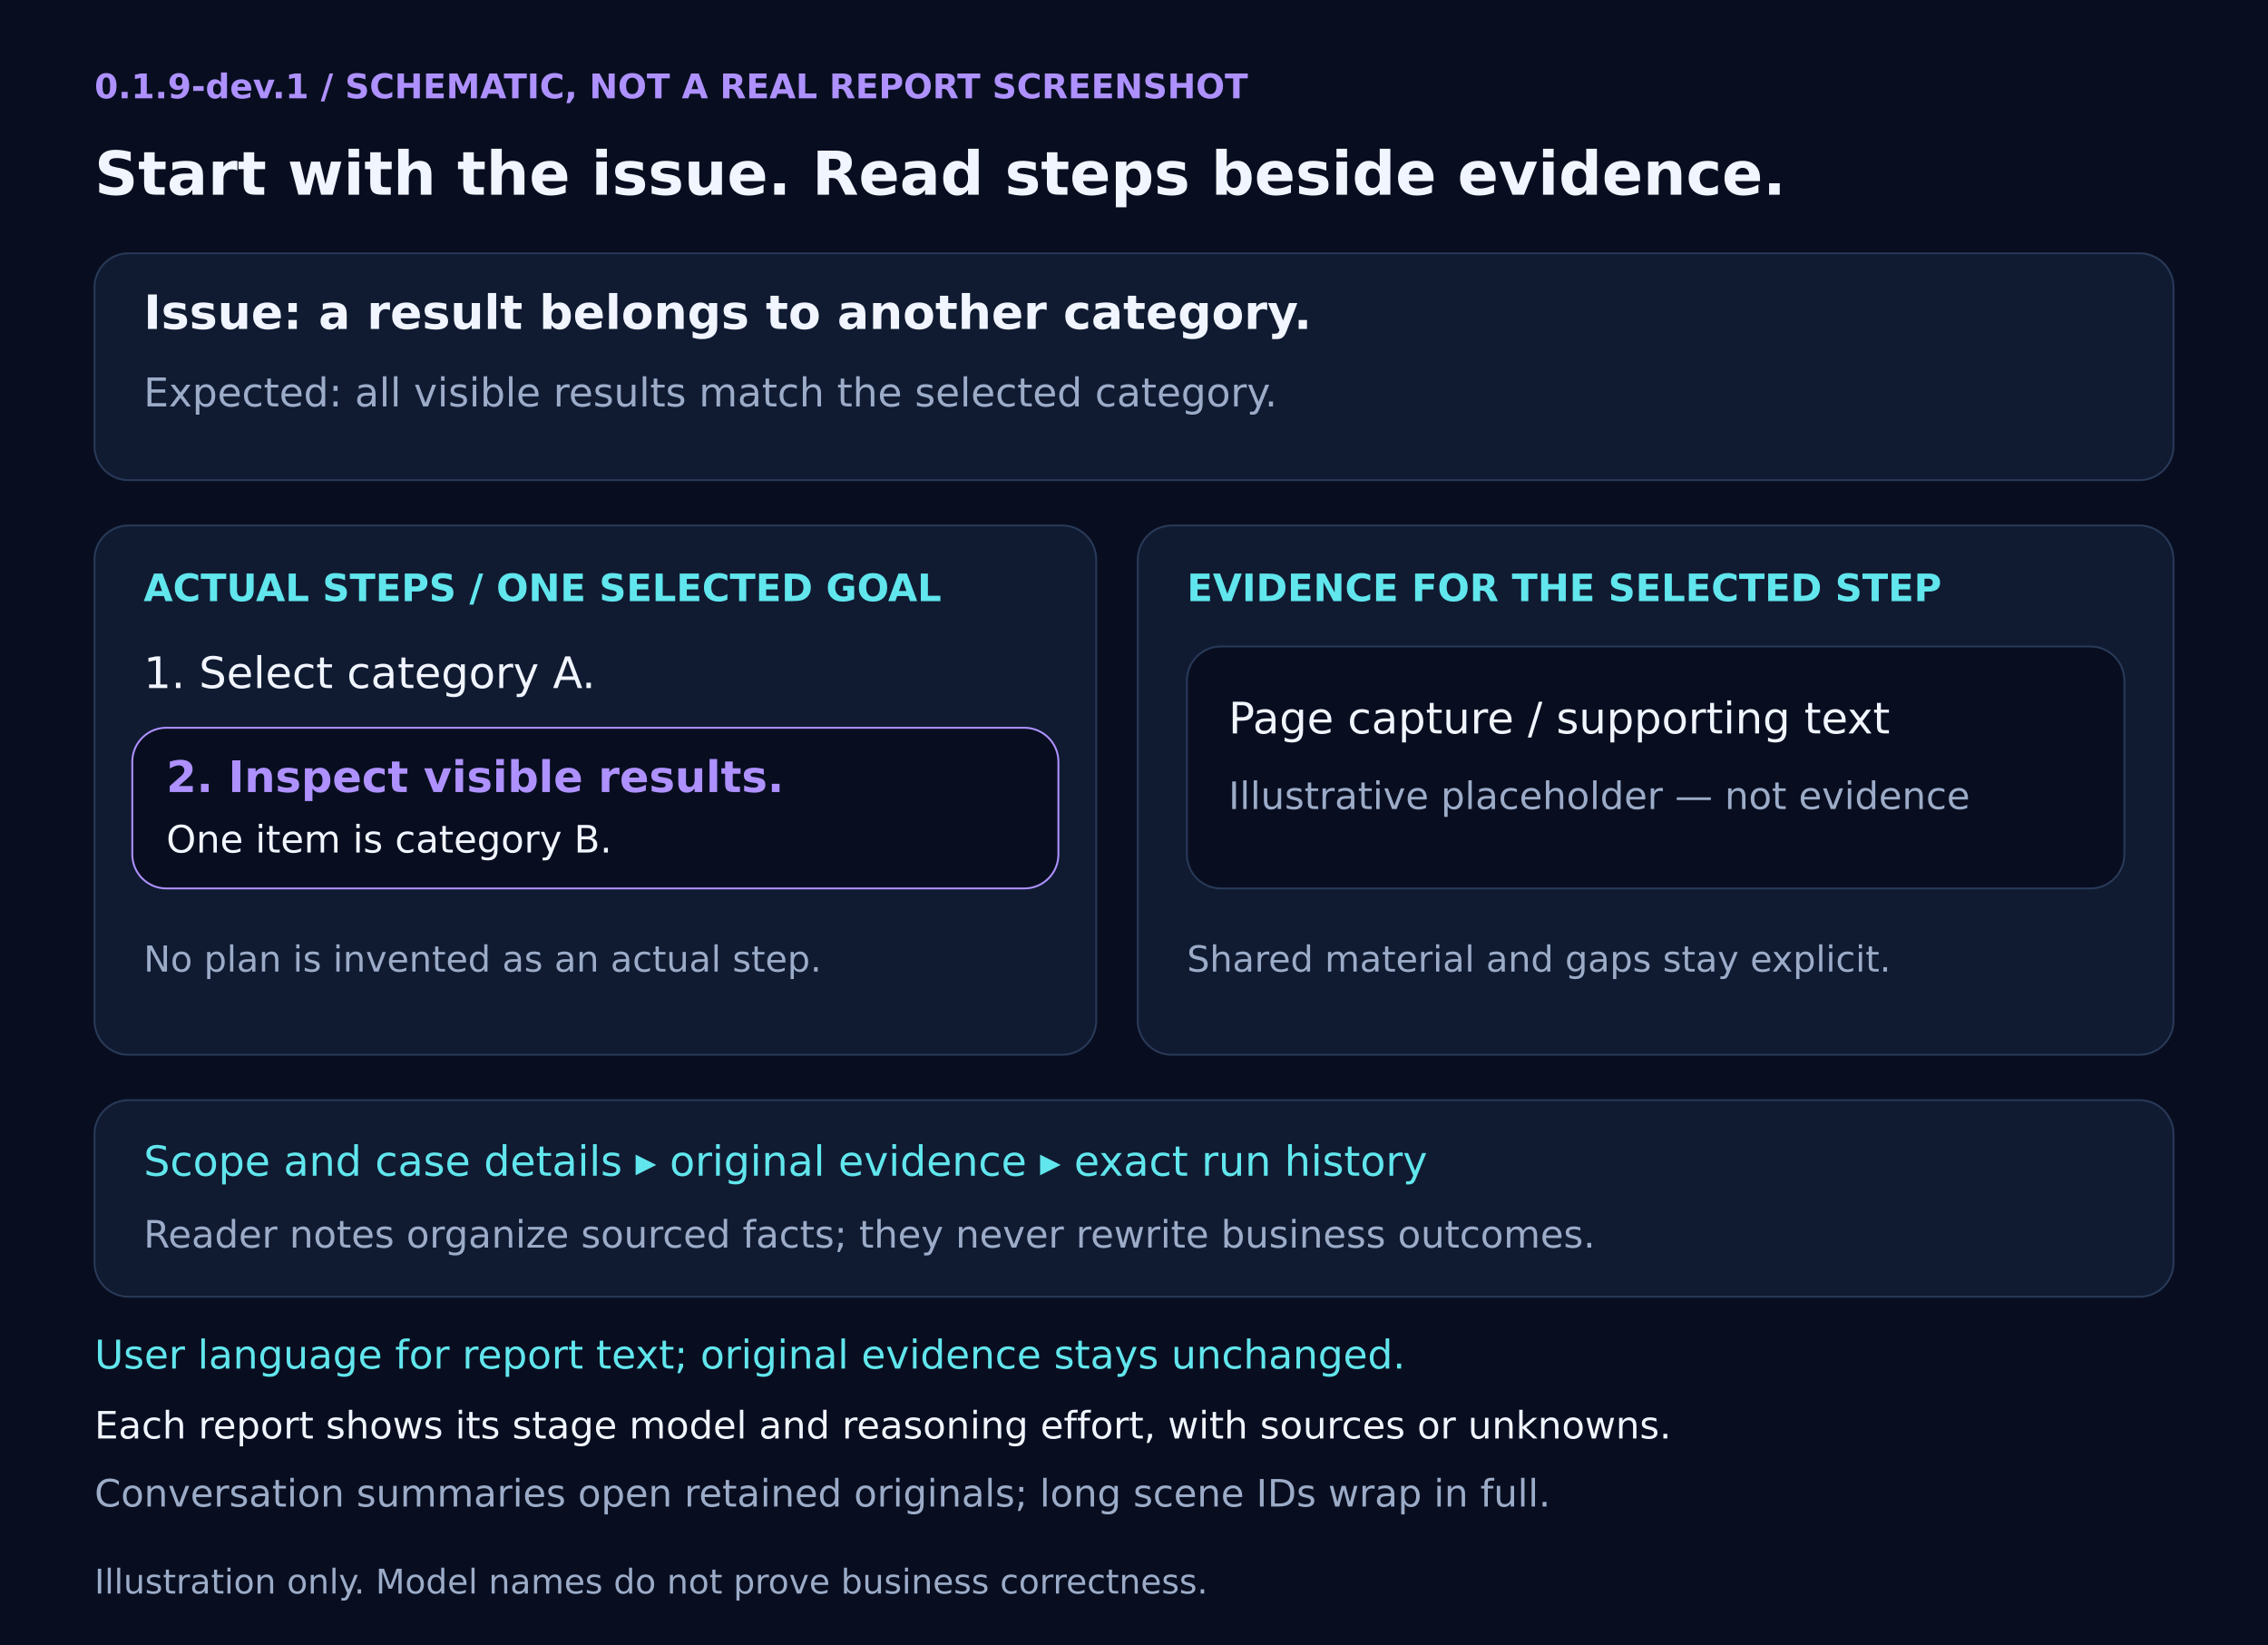
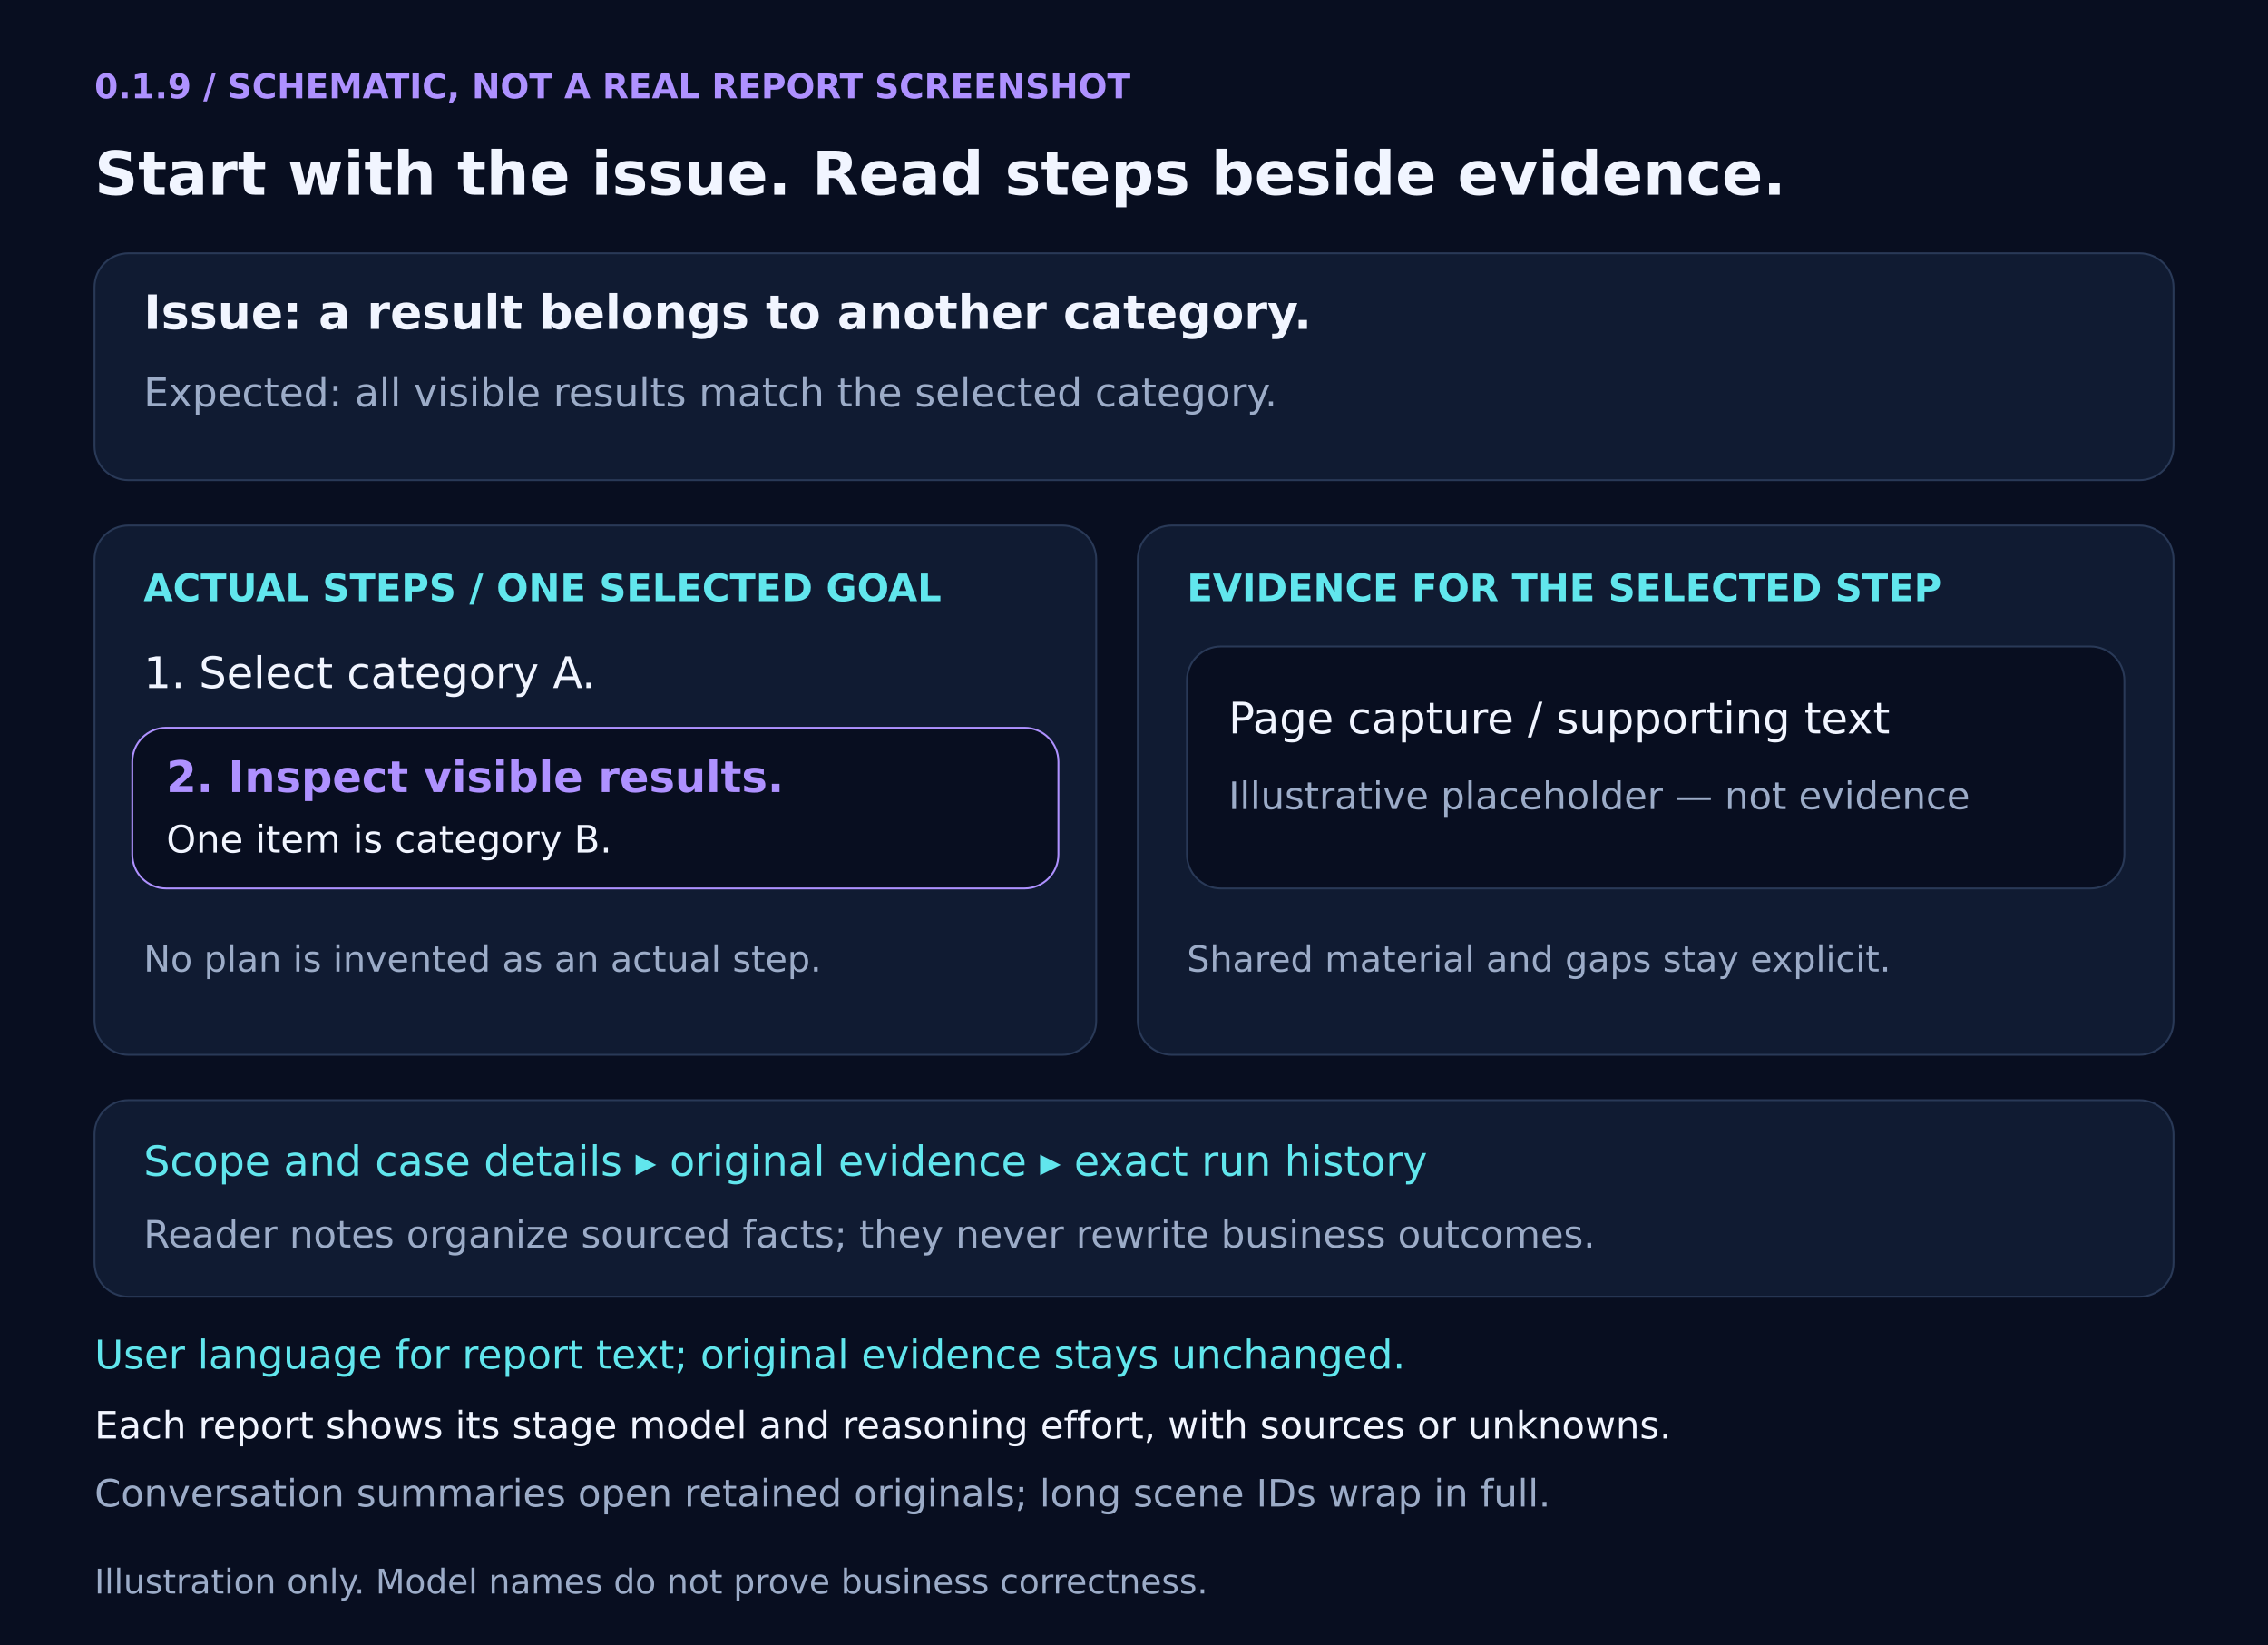
<svg xmlns="http://www.w3.org/2000/svg" width="1200" height="870" viewBox="0 0 1200 870" role="img" aria-label="Scheme B report reading — illustration">
  <defs>
    <linearGradient id="g">
      <stop stop-color="#61e6ed" />
      <stop offset="1" stop-color="#ae91ff" />
    </linearGradient>
    <marker id="arrow" markerWidth="8" markerHeight="8" refX="7" refY="4" orient="auto">
      <path d="M0,0 L8,4 L0,8" fill="#61e6ed" />
    </marker>
  </defs>
  <g font-family="DejaVu Sans, Noto Sans CJK SC, sans-serif">
    <rect x="0" y="0" width="1200" height="870" rx="0" fill="#080e20" stroke="#080e20" />
    <path d="M0,2 H1200" stroke="url(#g)" stroke-width="4" />
-     <text x="50" y="52" font-size="18" fill="#ae91ff" font-weight="700">0.1.9-dev.1 / SCHEMATIC, NOT A REAL REPORT SCREENSHOT</text>
+     <text x="50" y="52" font-size="18" fill="#ae91ff" font-weight="700">0.1.9 / SCHEMATIC, NOT A REAL REPORT SCREENSHOT</text>
    <text x="50" y="103" font-size="32" fill="#f1f5ff" font-weight="700">Start with the issue. Read steps beside evidence.</text>
    <rect x="50" y="134" width="1100" height="120" rx="18" fill="#101b32" stroke="#293957" />
    <text x="76" y="174" font-size="25" fill="#f1f5ff" font-weight="700">Issue: a result belongs to another category.</text>
    <text x="76" y="215" font-size="21" fill="#9cacc8" font-weight="400">Expected: all visible results match the selected category.</text>
    <rect x="50" y="278" width="530" height="280" rx="18" fill="#101b32" stroke="#293957" />
    <rect x="602" y="278" width="548" height="280" rx="18" fill="#101b32" stroke="#293957" />
    <text x="76" y="318" font-size="20" fill="#61e6ed" font-weight="700">ACTUAL STEPS / ONE SELECTED GOAL</text>
    <text x="76" y="364" font-size="23" fill="#f1f5ff" font-weight="400">1. Select category A.</text>
    <rect x="70" y="385" width="490" height="85" rx="18" fill="#080e20" stroke="#ae91ff" />
    <text x="88" y="419" font-size="23" fill="#ae91ff" font-weight="700">2. Inspect visible results.</text>
    <text x="88" y="451" font-size="20" fill="#f1f5ff" font-weight="400">One item is category B.</text>
    <text x="76" y="514" font-size="19" fill="#9cacc8" font-weight="400">No plan is invented as an actual step.</text>
    <text x="628" y="318" font-size="20" fill="#61e6ed" font-weight="700">EVIDENCE FOR THE SELECTED STEP</text>
    <rect x="628" y="342" width="496" height="128" rx="18" fill="#080e20" stroke="#293957" />
    <text x="650" y="388" font-size="23" fill="#f1f5ff" font-weight="400">Page capture / supporting text</text>
    <text x="650" y="428" font-size="20" fill="#9cacc8" font-weight="400">Illustrative placeholder — not evidence</text>
    <text x="628" y="514" font-size="19" fill="#9cacc8" font-weight="400">Shared material and gaps stay explicit.</text>
    <rect x="50" y="582" width="1100" height="104" rx="18" fill="#101b32" stroke="#293957" />
    <text x="76" y="622" font-size="22" fill="#61e6ed" font-weight="400">Scope and case details ▸ original evidence ▸ exact run history</text>
    <text x="76" y="660" font-size="20" fill="#9cacc8" font-weight="400">Reader notes organize sourced facts; they never rewrite business outcomes.</text>
    <text x="50" y="724" font-size="21" fill="#61e6ed" font-weight="400">User language for report text; original evidence stays unchanged.</text>
    <text x="50" y="761" font-size="20" fill="#f1f5ff" font-weight="400">Each report shows its stage model and reasoning effort, with sources or unknowns.</text>
    <text x="50" y="797" font-size="20" fill="#9cacc8" font-weight="400">Conversation summaries open retained originals; long scene IDs wrap in full.</text>
    <text x="50" y="843" font-size="18" fill="#9cacc8" font-weight="400">Illustration only. Model names do not prove business correctness.</text>
  </g>
</svg>
